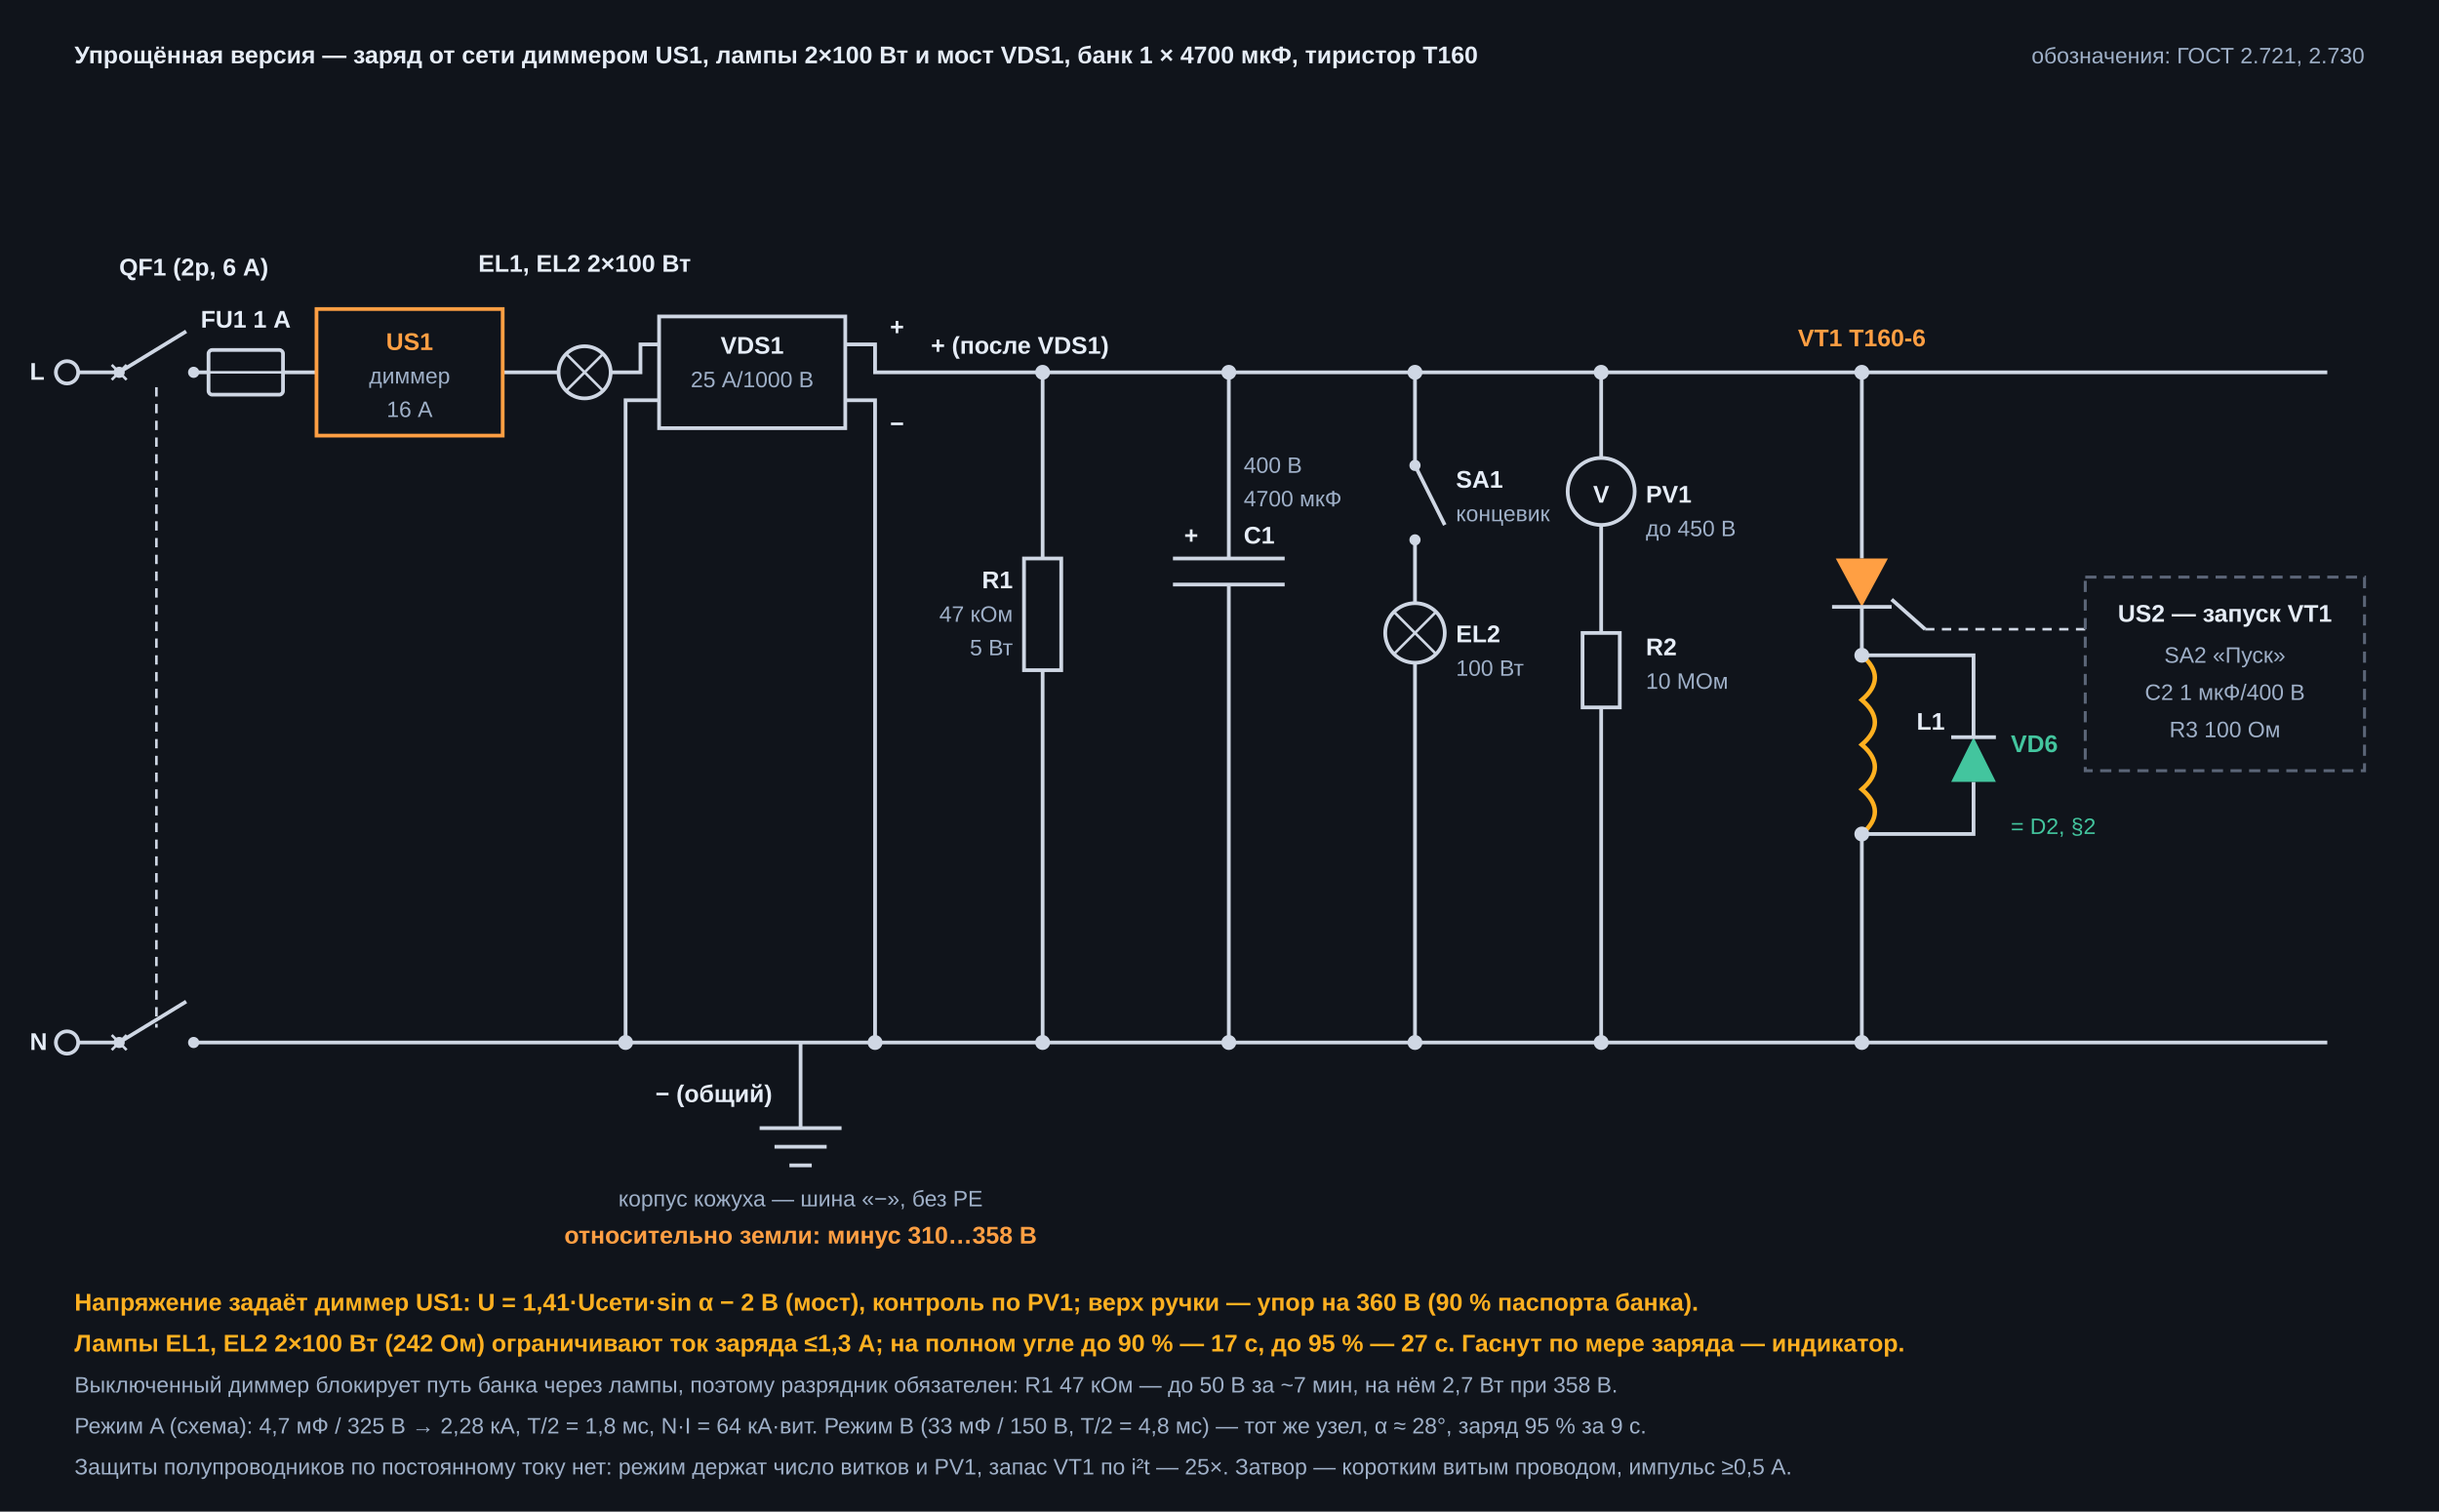
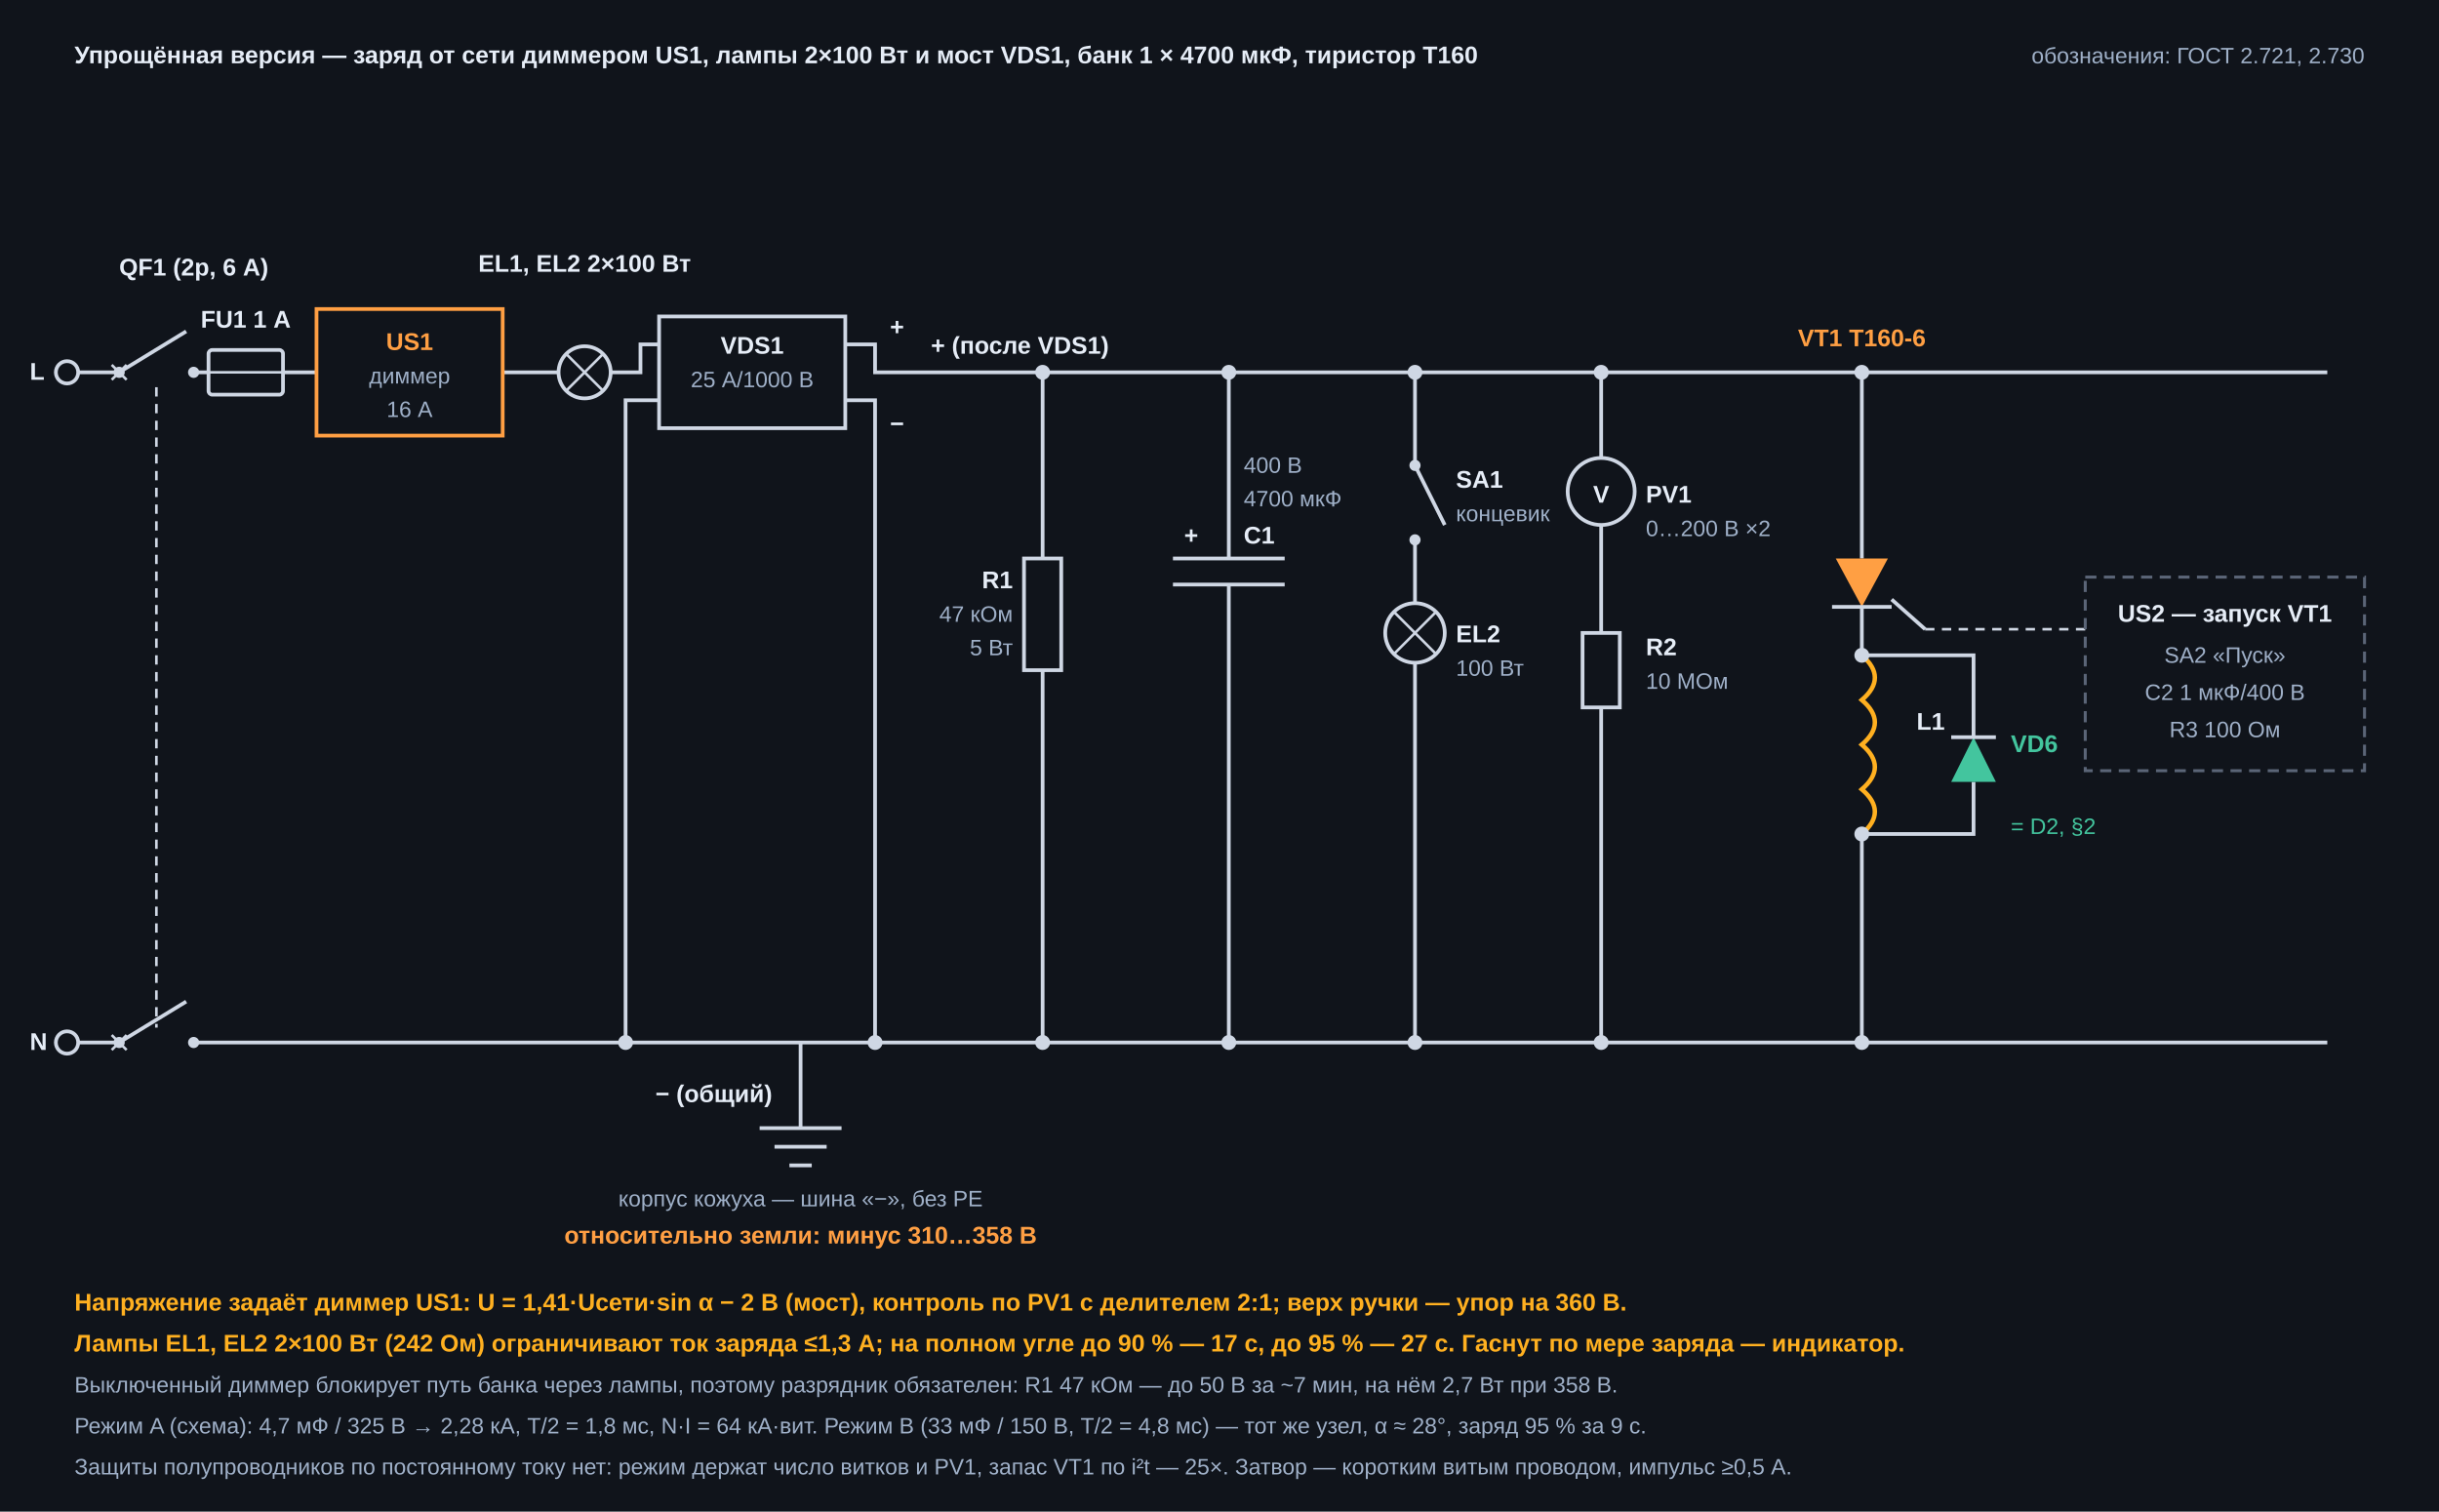
<svg xmlns="http://www.w3.org/2000/svg" viewBox="0 0 1310 812" role="img" aria-label="Упрощённая версия: заряд от сети через диммер US1, лампы EL1 EL2 и мост VDS1, банк C1, разрядник R1, вольтметр PV1, разряд SA1/EL2, цепь намагничивания VT1 (Т160) → оснастка L1 с VD6; запуск US2; корпус — шина «−», без PE">
  <style>
    .w{stroke:#cfd7e4;stroke-width:2;fill:none}
    .w2{stroke:#cfd7e4;stroke-width:1.4;fill:none}
    .coil{stroke:#ffb020;stroke-width:2.4;fill:none}
    .lbl{fill:#9fb0c8;font:12px/1.2 "Segoe UI",Arial,sans-serif}
    .lblb{fill:#e6edf7;font:600 13px/1.2 "Segoe UI",Arial,sans-serif}
  </style>
  <rect class="bg" x="0" y="0" width="1310" height="812" fill="#10141b" />
  <text x="40" y="34" class="lblb" font-size="14">Упрощённая версия — заряд от сети диммером US1, лампы 2×100 Вт и мост VDS1, банк 1 × 4700 мкФ, тиристор Т160</text>
  <text x="1270" y="34" text-anchor="end" class="lbl" font-size="13">обозначения: ГОСТ 2.721, 2.730</text>
  <text x="16" y="204" class="lblb">L</text>
  <text x="16" y="564" class="lblb">N</text>
  <circle cx="36" cy="200" r="6" fill="none" stroke="#cfd7e4" stroke-width="2" />
  <circle cx="36" cy="560" r="6" fill="none" stroke="#cfd7e4" stroke-width="2" />
  <path class="w" d="M42 200 H64 M104 200 H112 M152 200 H170 M270 200 H300" />
  <path class="w" d="M42 560 H64 M104 560 H1250" />
  <path class="w" d="M64 200 L100 178 M64 560 L100 538" />
  <circle cx="64" cy="200" r="3" fill="#cfd7e4" />
  <circle cx="104" cy="200" r="3" fill="#cfd7e4" />
  <circle cx="64" cy="560" r="3" fill="#cfd7e4" />
  <circle cx="104" cy="560" r="3" fill="#cfd7e4" />
  <path class="w2" d="M84 208 V552" stroke-dasharray="5 4" />
  <path class="w2" d="M60 196 L68 204 M68 196 L60 204 M60 556 L68 564 M68 556 L60 564" />
  <text x="64" y="148" class="lblb">QF1 (2р, 6 А)</text>
  <rect x="112" y="188" width="40" height="24" rx="2" fill="none" stroke="#cfd7e4" stroke-width="2" />
  <path class="w2" d="M112 200 H152" />
  <text x="132" y="176" text-anchor="middle" class="lblb">FU1 1 А</text>
  <rect x="170" y="166" width="100" height="68" fill="none" stroke="#ff9f43" stroke-width="2" />
  <text x="220" y="188" text-anchor="middle" class="lblb" style="fill:#ff9f43">US1</text>
  <text x="220" y="206" text-anchor="middle" class="lbl">диммер</text>
  <text x="220" y="224" text-anchor="middle" class="lbl">16 А</text>
  <circle cx="314" cy="200" r="14" fill="none" stroke="#cfd7e4" stroke-width="2" />
  <path class="w2" d="M304 190 L324 210 M324 190 L304 210" />
  <text x="314" y="146" text-anchor="middle" class="lblb">EL1, EL2 2×100 Вт</text>
  <path class="w" d="M328 200 H344 V185 H354 M354 215 H336 V560 M454 185 H470 V200 H1250 M454 215 H470 V560" />
  <rect x="354" y="170" width="100" height="60" fill="none" stroke="#cfd7e4" stroke-width="2" />
  <text x="404" y="190" text-anchor="middle" class="lblb">VDS1</text>
  <text x="404" y="208" text-anchor="middle" class="lbl">25 А/1000 В</text>
  <text x="478" y="180" class="lblb">+</text>
  <text x="478" y="232" class="lblb">−</text>
  <circle cx="336" cy="560" r="4" fill="#cfd7e4" />
  <circle cx="470" cy="560" r="4" fill="#cfd7e4" />
  <text x="500" y="190" class="lblb">+  (после VDS1)</text>
  <text x="352" y="592" class="lblb">−  (общий)</text>
  <path class="w" d="M430 560 V606 M408 606 H452 M416 616 H444 M424 626 H436" />
  <text x="430" y="648" text-anchor="middle" class="lbl">корпус кожуха — шина «−», без PE</text>
  <text x="430" y="668" text-anchor="middle" class="lblb" style="fill:#ff9f43">относительно земли: минус 310…358 В</text>
  <circle cx="560" cy="200" r="4" fill="#cfd7e4" />
  <path class="w" d="M560 200 V300 M560 360 V560" />
  <rect x="550" y="300" width="20" height="60" fill="none" stroke="#cfd7e4" stroke-width="2" />
  <circle cx="560" cy="560" r="4" fill="#cfd7e4" />
  <text x="544" y="316" text-anchor="end" class="lblb">R1</text>
  <text x="544" y="334" text-anchor="end" class="lbl">47 кОм</text>
  <text x="544" y="352" text-anchor="end" class="lbl">5 Вт</text>
  <circle cx="660" cy="200" r="4" fill="#cfd7e4" />
  <path class="w" d="M660 200 V300 M660 314 V560" />
  <path class="w" d="M630 300 H690 M630 314 H690" />
  <text x="636" y="292" class="lblb">+</text>
  <text x="668" y="292" class="lblb">C1</text>
  <text x="668" y="254" class="lbl">400 В</text>
  <text x="668" y="272" class="lbl">4700 мкФ</text>
  <circle cx="660" cy="560" r="4" fill="#cfd7e4" />
  <circle cx="760" cy="200" r="4" fill="#cfd7e4" />
  <path class="w" d="M760 200 V250 M760 290 V324 M760 356 V560" />
  <circle cx="760" cy="250" r="3" fill="#cfd7e4" />
  <circle cx="760" cy="290" r="3" fill="#cfd7e4" />
  <path class="w" d="M760 250 L776 282" />
  <circle cx="760" cy="340" r="16" fill="none" stroke="#cfd7e4" stroke-width="2" />
  <path class="w2" d="M749 329 L771 351 M771 329 L749 351" />
  <circle cx="760" cy="560" r="4" fill="#cfd7e4" />
  <text x="782" y="262" class="lblb">SA1</text>
  <text x="782" y="280" class="lbl">концевик</text>
  <text x="782" y="345" class="lblb">EL2</text>
  <text x="782" y="363" class="lbl">100 Вт</text>
  <circle cx="860" cy="200" r="4" fill="#cfd7e4" />
  <path class="w" d="M860 200 V246 M860 282 V340 M860 380 V560" />
  <circle cx="860" cy="264" r="18" fill="none" stroke="#cfd7e4" stroke-width="2" />
  <text x="860" y="270" text-anchor="middle" class="lblb" font-size="15">V</text>
  <rect x="850" y="340" width="20" height="40" fill="none" stroke="#cfd7e4" stroke-width="2" />
  <circle cx="860" cy="560" r="4" fill="#cfd7e4" />
  <text x="884" y="270" class="lblb">PV1</text>
-   <text x="884" y="288" class="lbl">до 450 В</text>
+   <text x="884" y="288" class="lbl">0…200 В ×2</text>
  <text x="884" y="352" class="lblb">R2</text>
  <text x="884" y="370" class="lbl">10 МОм</text>
  <circle cx="1000" cy="200" r="4" fill="#cfd7e4" />
  <path class="w" d="M1000 200 V300 M1000 326 V352 M1000 448 V560" />
  <path d="M986 300 L1014 300 L1000 326 z" fill="#ff9f43" />
  <path class="w" d="M984 326 H1016" />
  <path class="w" d="M1016 322 L1034 338" />
  <path class="coil" d="M1000 352 q14 12 0 24 q14 12 0 24 q14 12 0 24 q14 12 0 24" fill="none" />
  <circle cx="1000" cy="352" r="4" fill="#cfd7e4" />
  <circle cx="1000" cy="448" r="4" fill="#cfd7e4" />
  <path class="w" d="M1000 352 H1060 V396 M1060 420 V448 H1000" />
  <path d="M1048 420 L1072 420 L1060 396 z" fill="#43c59e" />
  <path class="w" d="M1048 396 H1072" />
  <circle cx="1000" cy="560" r="4" fill="#cfd7e4" />
  <text x="1000" y="186" text-anchor="middle" class="lblb" style="fill:#ff9f43">VT1 Т160-6</text>
  <text x="1037" y="392" text-anchor="middle" class="lblb">L1</text>
  <text x="1080" y="404" class="lblb" style="fill:#43c59e">VD6</text>
  <text x="1080" y="448" class="lbl" style="fill:#43c59e">= D2, §2</text>
  <path class="w2" d="M1034 338 H1120" stroke-dasharray="5 4" />
  <rect x="1120" y="310" width="150" height="104" fill="none" stroke="#5b6577" stroke-width="1.6" stroke-dasharray="6 4" />
  <text x="1195" y="334" text-anchor="middle" class="lblb">US2 — запуск VT1</text>
  <text x="1195" y="356" text-anchor="middle" class="lbl">SA2 «Пуск»</text>
  <text x="1195" y="376" text-anchor="middle" class="lbl">C2 1 мкФ/400 В</text>
  <text x="1195" y="396" text-anchor="middle" class="lbl">R3 100 Ом</text>
-   <text x="40" y="704" class="lblb" style="fill:#ffb020">Напряжение задаёт диммер US1: U = 1,41·Uсети·sin α − 2 В (мост), контроль по PV1; верх ручки — упор на 360 В (90 % паспорта банка).</text>
+   <text x="40" y="704" class="lblb" style="fill:#ffb020">Напряжение задаёт диммер US1: U = 1,41·Uсети·sin α − 2 В (мост), контроль по PV1 с делителем 2:1; верх ручки — упор на 360 В.</text>
  <text x="40" y="726" class="lblb" style="fill:#ffb020">Лампы EL1, EL2 2×100 Вт (242 Ом) ограничивают ток заряда ≤1,3 А; на полном угле до 90 % — 17 с, до 95 % — 27 с. Гаснут по мере заряда — индикатор.</text>
  <text x="40" y="748" class="lbl">Выключенный диммер блокирует путь банка через лампы, поэтому разрядник обязателен: R1 47 кОм — до 50 В за ~7 мин, на нём 2,7 Вт при 358 В.</text>
  <text x="40" y="770" class="lbl">Режим A (схема): 4,7 мФ / 325 В → 2,28 кА, T/2 = 1,8 мс, N·I = 64 кА·вит. Режим B (33 мФ / 150 В, T/2 = 4,8 мс) — тот же узел, α ≈ 28°, заряд 95 % за 9 с.</text>
  <text x="40" y="792" class="lbl">Защиты полупроводников по постоянному току нет: режим держат число витков и PV1, запас VT1 по i²t — 25×. Затвор — коротким витым проводом, импульс ≥0,5 А.</text>
</svg>
